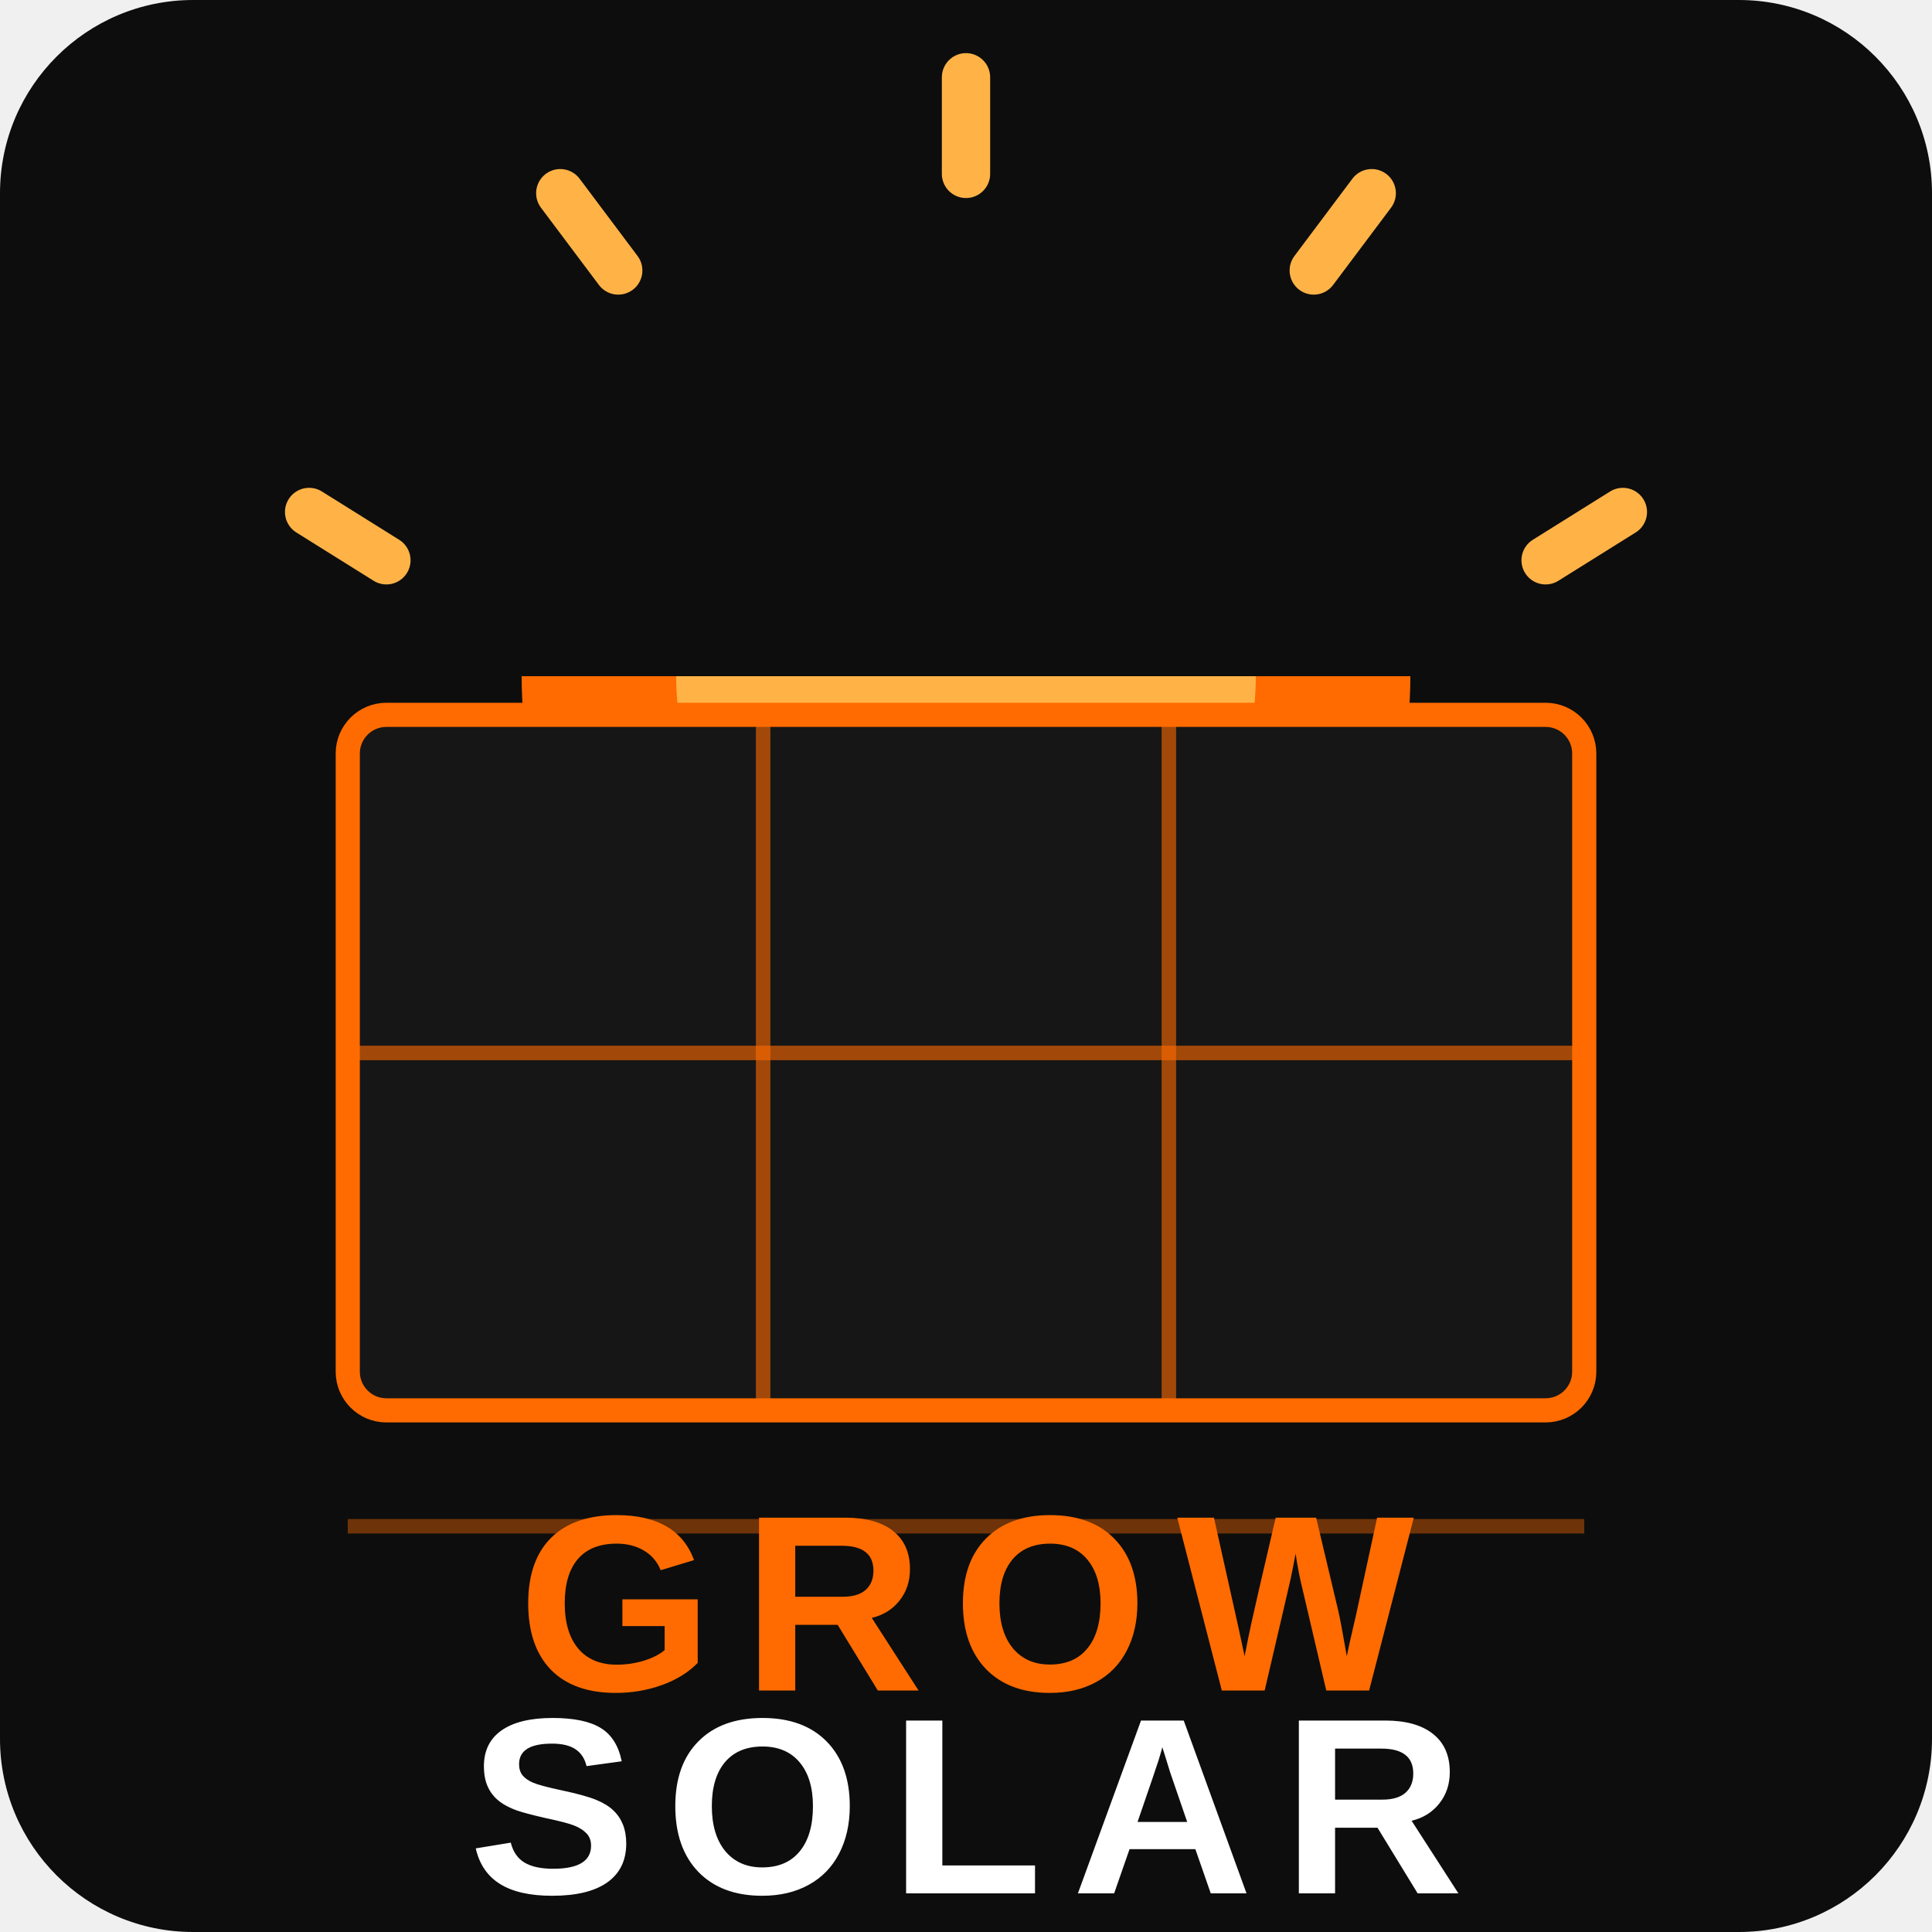
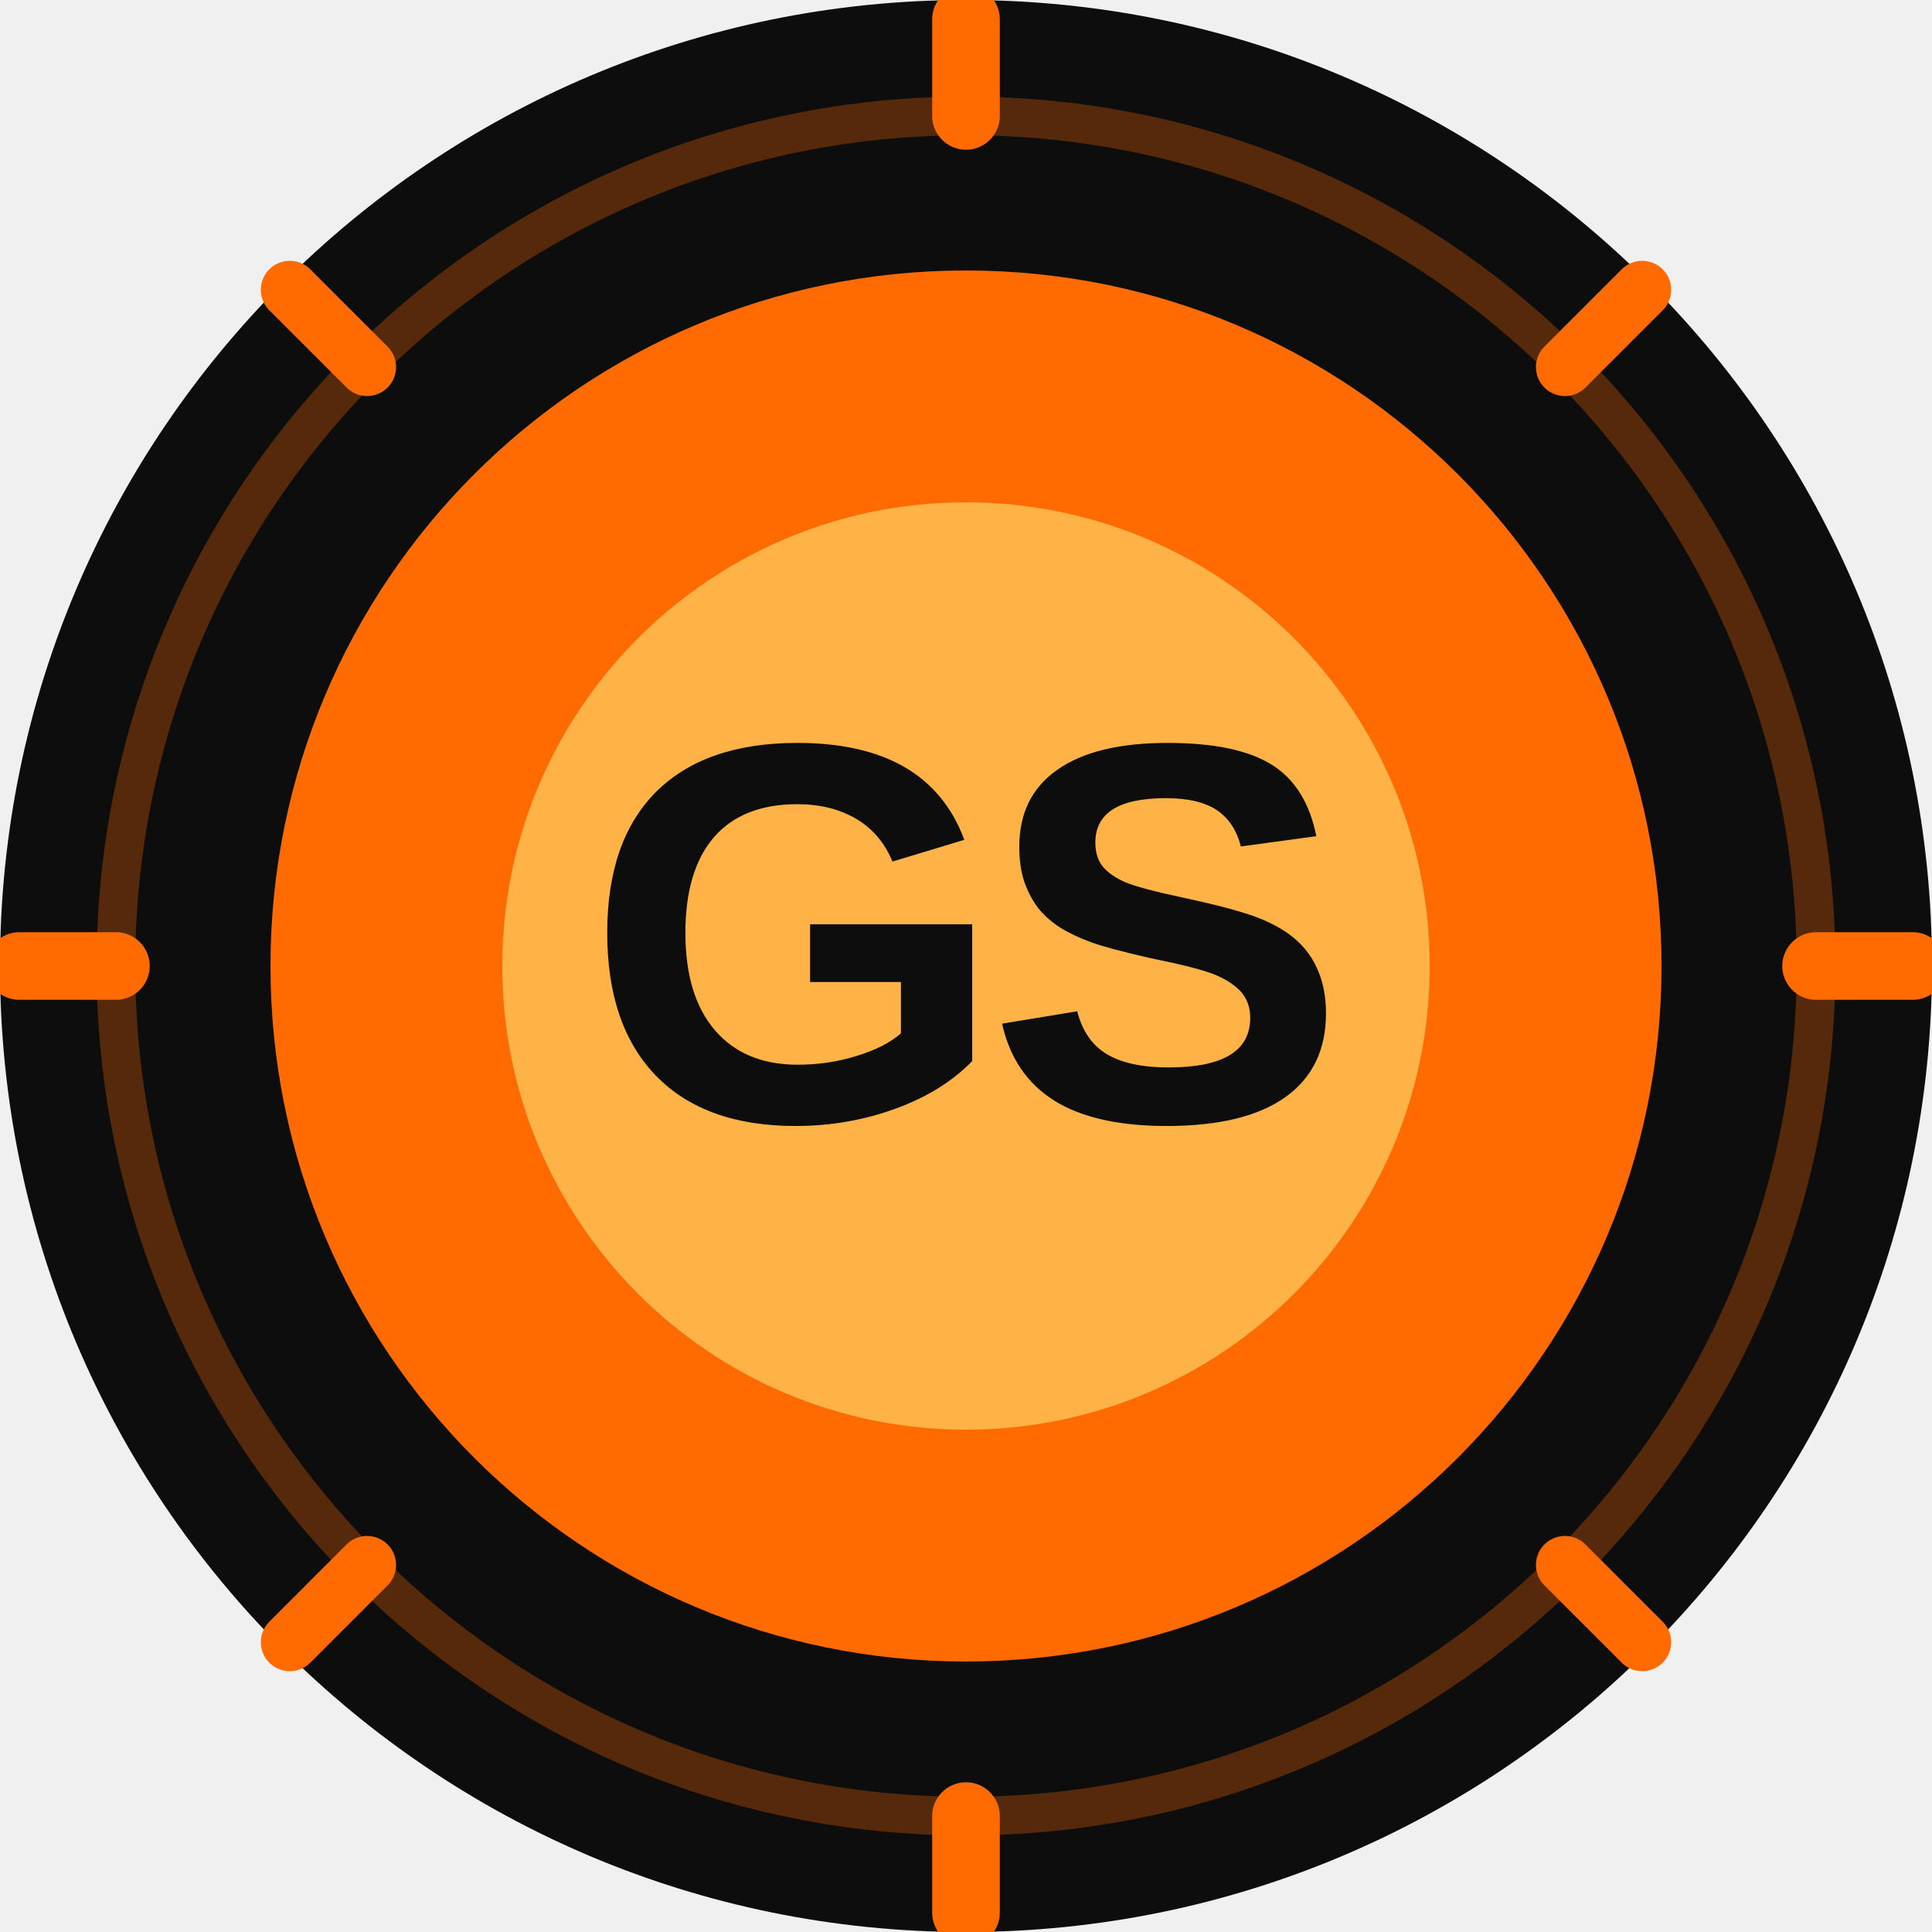
- <svg xmlns="http://www.w3.org/2000/svg" viewBox="0 0 200 200">
-   <rect width="200" height="200" rx="20" fill="#0D0D0D" />
-   <line x1="100" y1="18" x2="100" y2="8" stroke="#FFB347" stroke-width="5" stroke-linecap="round" />
-   <line x1="64" y1="28" x2="58" y2="20" stroke="#FFB347" stroke-width="5" stroke-linecap="round" />
-   <line x1="136" y1="28" x2="142" y2="20" stroke="#FFB347" stroke-width="5" stroke-linecap="round" />
-   <line x1="40" y1="58" x2="32" y2="53" stroke="#FFB347" stroke-width="5" stroke-linecap="round" />
-   <line x1="160" y1="58" x2="168" y2="53" stroke="#FFB347" stroke-width="5" stroke-linecap="round" />
-   <clipPath id="half">
-     <rect x="30" y="70" width="140" height="70" />
-   </clipPath>
-   <circle cx="100" cy="70" r="46" fill="#FF6B00" clip-path="url(#half)" />
-   <circle cx="100" cy="70" r="30" fill="#FFB347" clip-path="url(#half)" />
-   <rect x="36" y="74" width="128" height="72" rx="4" fill="#161616" stroke="#FF6B00" stroke-width="2.5" />
-   <line x1="79" y1="74" x2="79" y2="146" stroke="#FF6B00" stroke-width="1.5" opacity="0.6" />
-   <line x1="121" y1="74" x2="121" y2="146" stroke="#FF6B00" stroke-width="1.5" opacity="0.6" />
-   <line x1="36" y1="109" x2="164" y2="109" stroke="#FF6B00" stroke-width="1.5" opacity="0.6" />
-   <line x1="36" y1="158" x2="164" y2="158" stroke="#FF6B00" stroke-width="1.5" opacity="0.4" />
-   <text x="100" y="175" text-anchor="middle" font-family="Arial Black, Arial" font-size="26" font-weight="900" fill="#FF6B00" letter-spacing="3">GROW</text>
-   <text x="100" y="196" text-anchor="middle" font-family="Arial Black, Arial" font-size="26" font-weight="900" fill="#ffffff" letter-spacing="3">SOLAR</text>
+ <svg xmlns="http://www.w3.org/2000/svg" viewBox="0 0 100 100">
+   <circle cx="50" cy="50" r="50" fill="#0D0D0D" />
+   <circle cx="50" cy="50" r="44" fill="none" stroke="#FF6B00" stroke-width="2" opacity="0.3" />
+   <circle cx="50" cy="50" r="36" fill="#FF6B00" />
+   <circle cx="50" cy="50" r="24" fill="#FFB347" />
+   <line x1="50" y1="6" x2="50" y2="1" stroke="#FF6B00" stroke-width="3.5" stroke-linecap="round" />
+   <line x1="50" y1="94" x2="50" y2="99" stroke="#FF6B00" stroke-width="3.5" stroke-linecap="round" />
+   <line x1="6" y1="50" x2="1" y2="50" stroke="#FF6B00" stroke-width="3.5" stroke-linecap="round" />
+   <line x1="94" y1="50" x2="99" y2="50" stroke="#FF6B00" stroke-width="3.5" stroke-linecap="round" />
+   <line x1="19" y1="19" x2="15" y2="15" stroke="#FF6B00" stroke-width="3" stroke-linecap="round" />
+   <line x1="81" y1="19" x2="85" y2="15" stroke="#FF6B00" stroke-width="3" stroke-linecap="round" />
+   <line x1="19" y1="81" x2="15" y2="85" stroke="#FF6B00" stroke-width="3" stroke-linecap="round" />
+   <line x1="81" y1="81" x2="85" y2="85" stroke="#FF6B00" stroke-width="3" stroke-linecap="round" />
+   <text x="50" y="58" text-anchor="middle" font-family="Arial Black, Arial, sans-serif" font-size="28" font-weight="900" fill="#0D0D0D" letter-spacing="-1">GS</text>
</svg>
